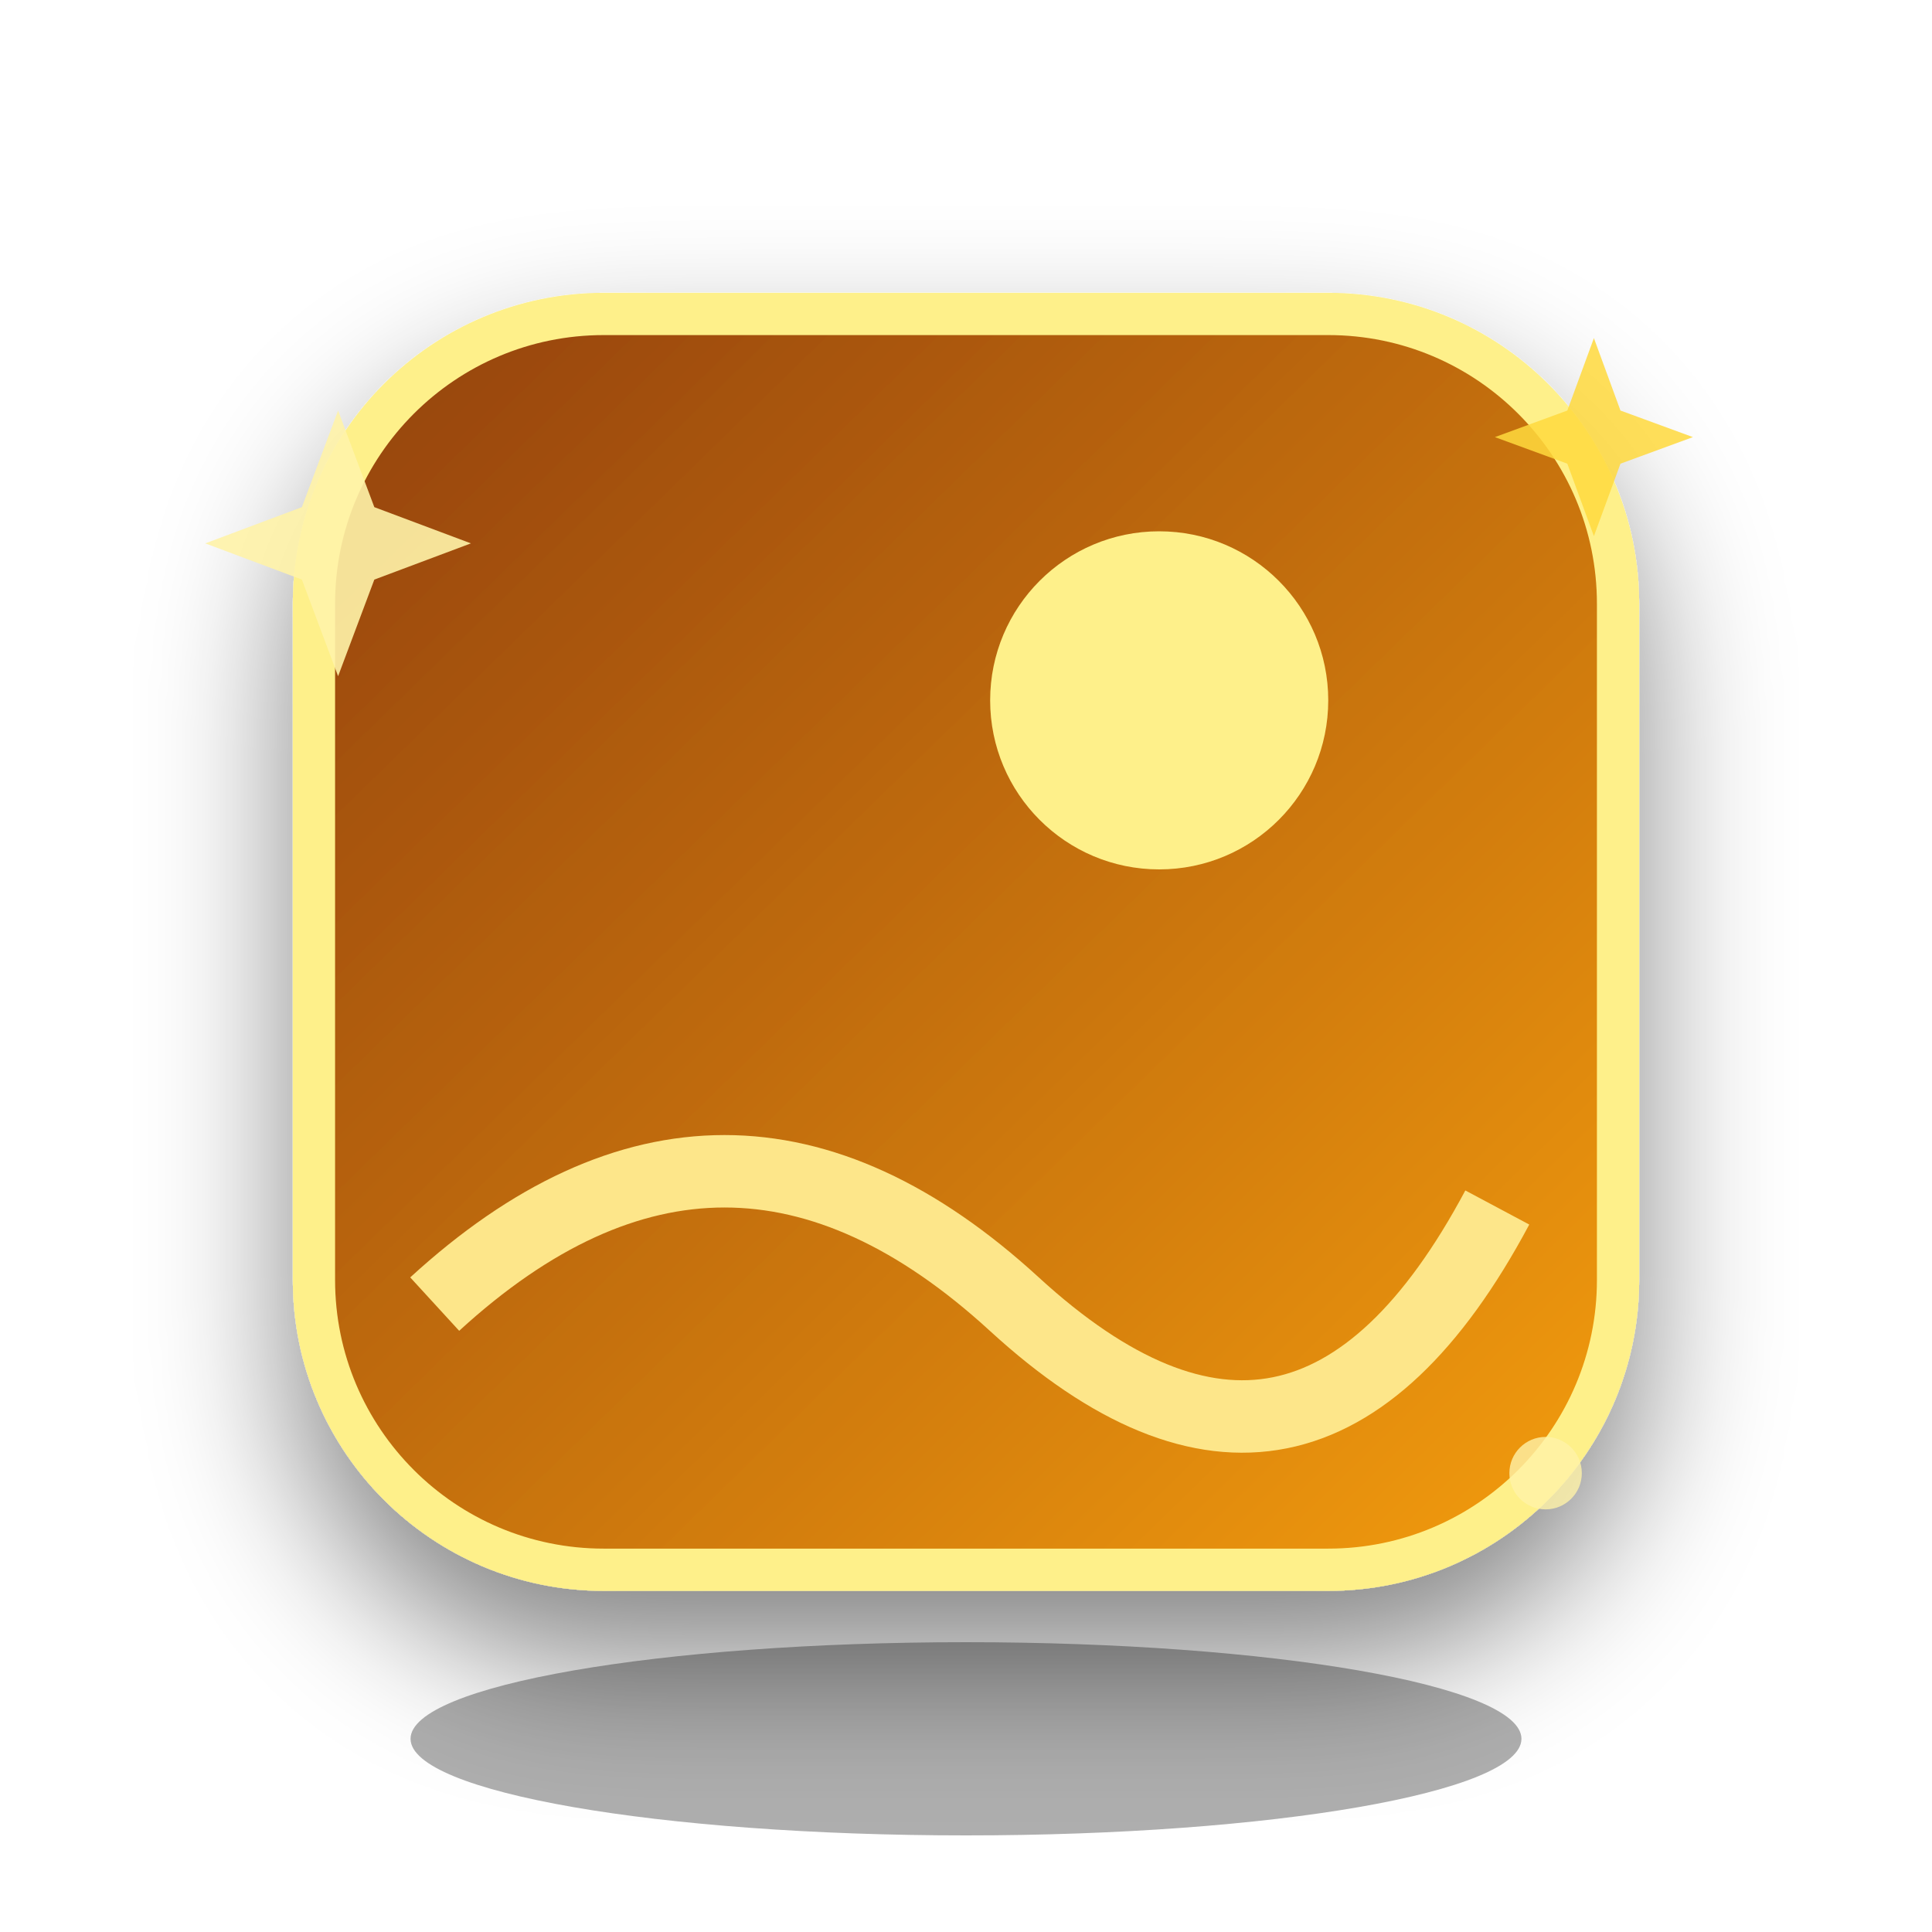
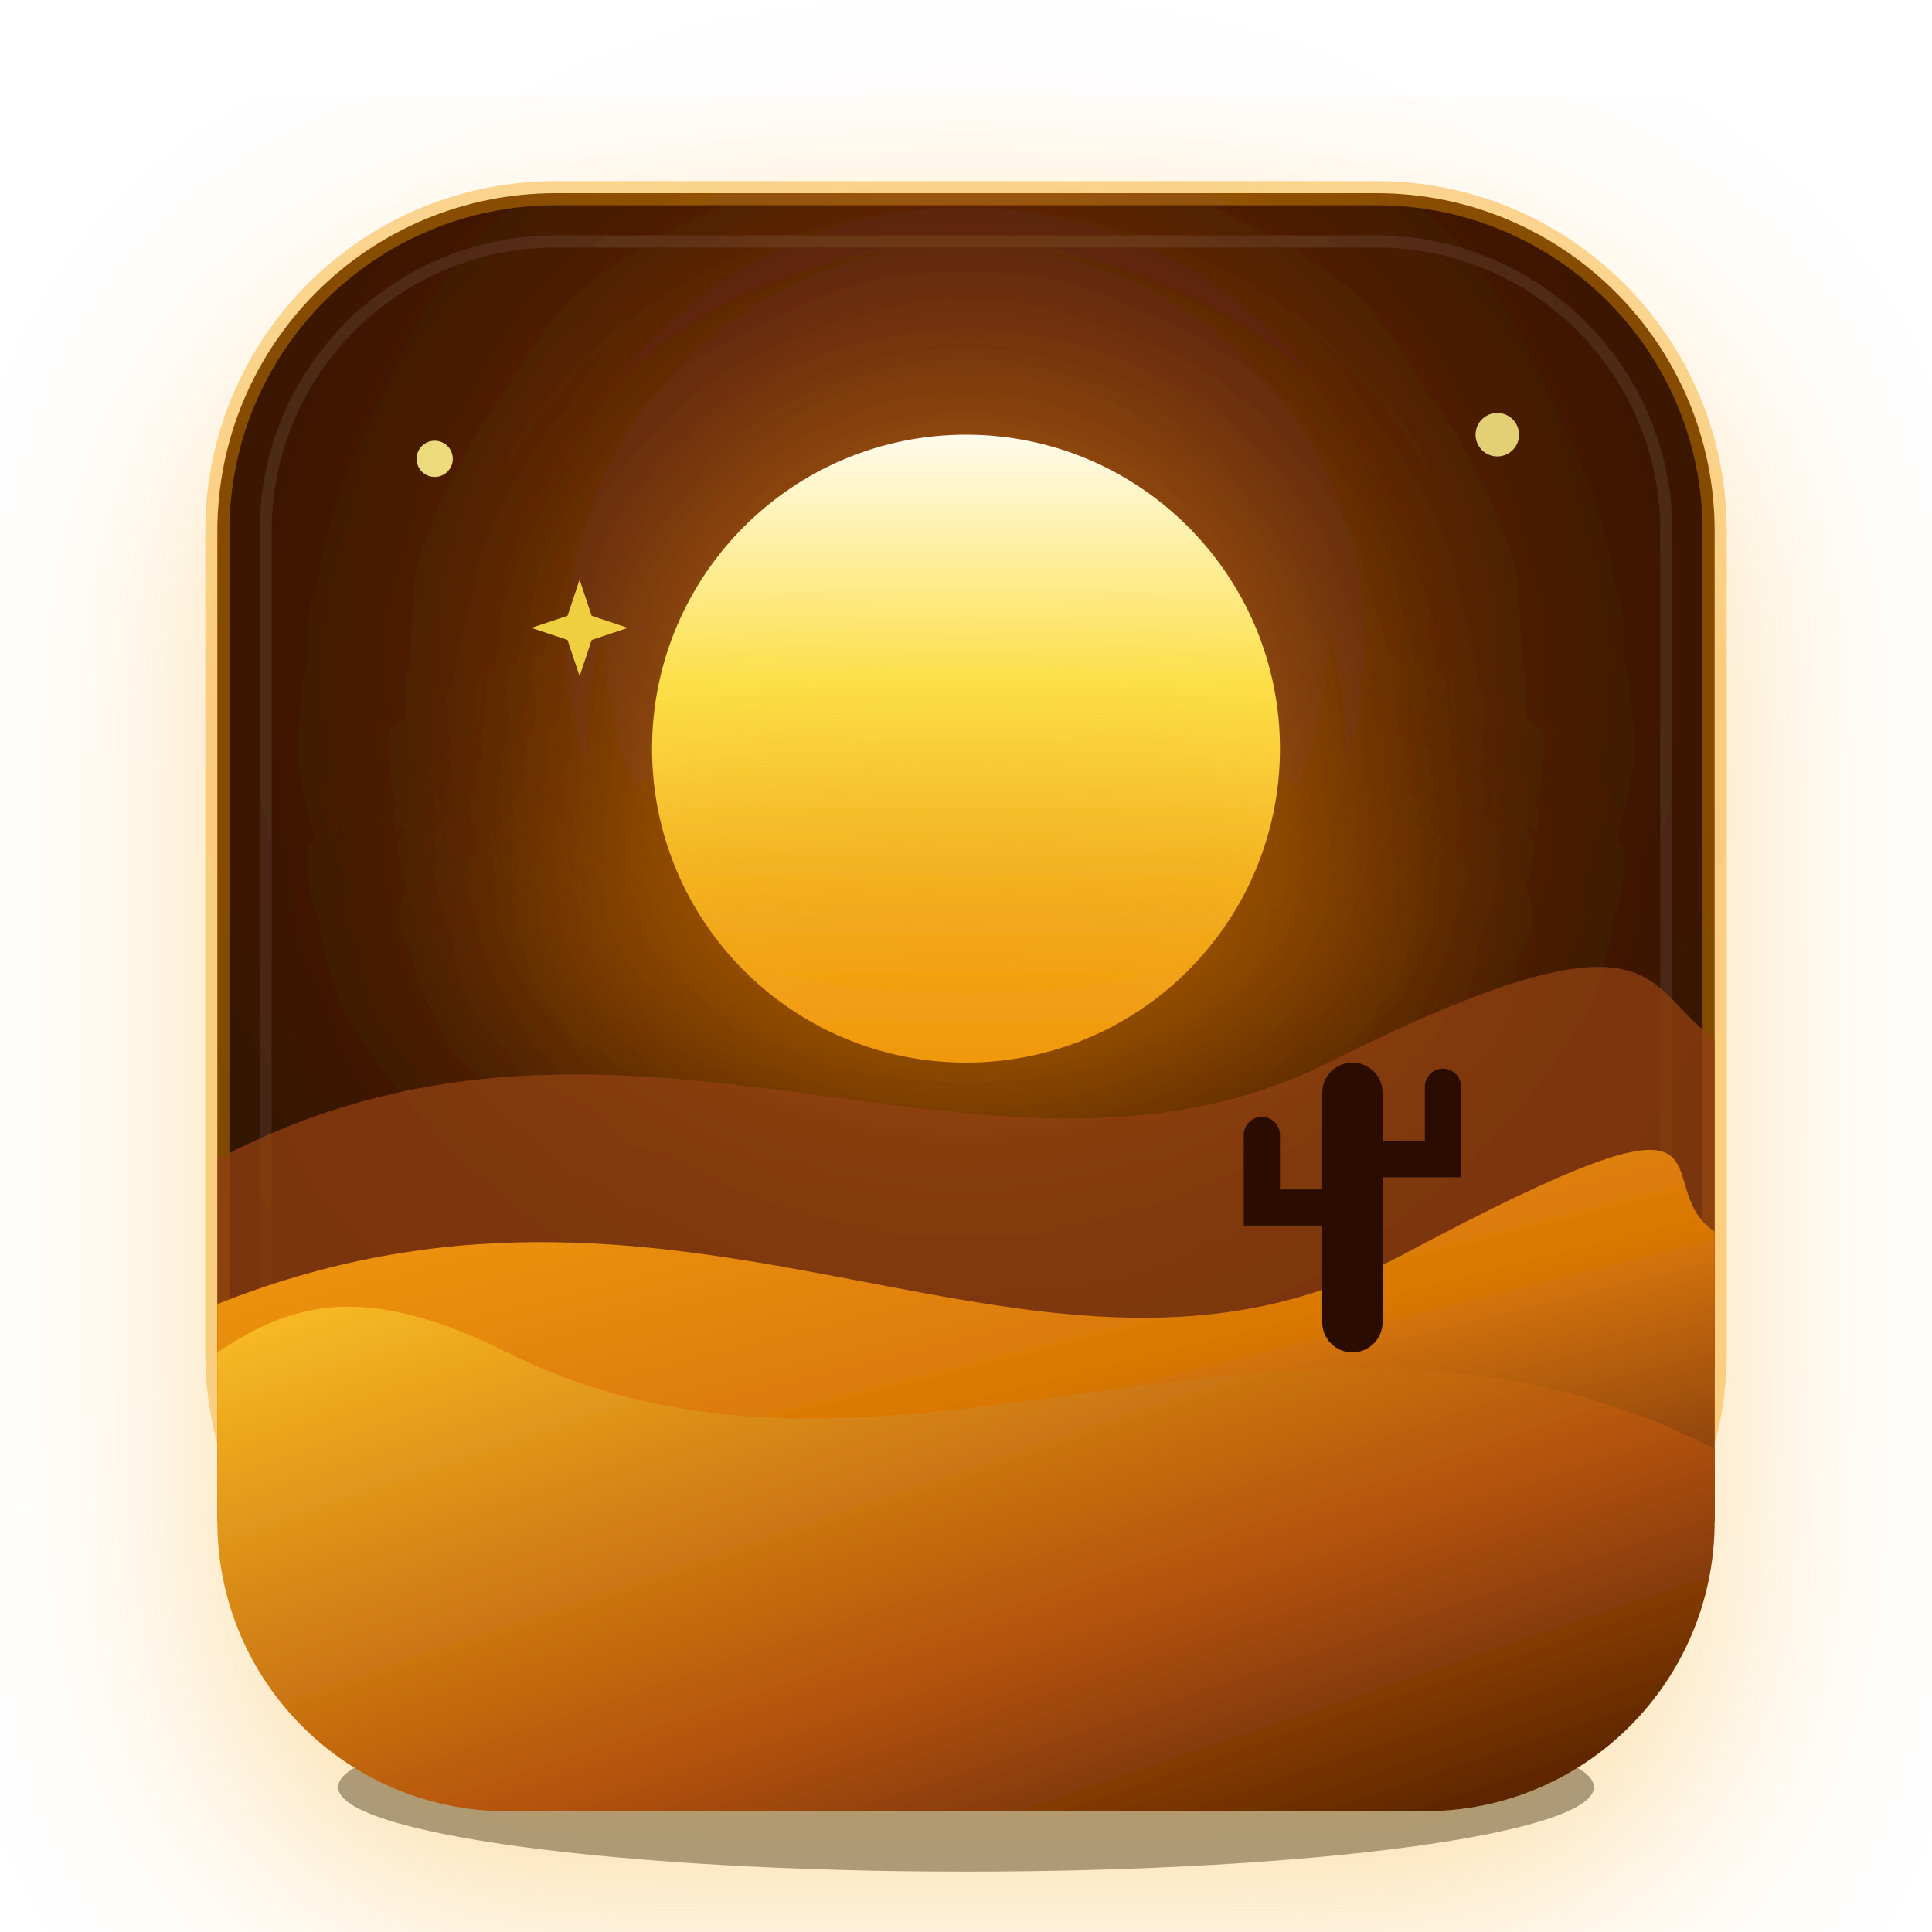
<svg xmlns="http://www.w3.org/2000/svg" viewBox="0 0 160 160" fill="none">
  <defs>
-     <filter id="sh" x="-20%" y="-20%" width="140%" height="145%">
-       <feDropShadow dx="0" dy="6" stdDeviation="6" flood-color="#080612" flood-opacity="0.48" />
+     <filter id="glow-desierto" x="-20%" y="-20%" width="140%" height="140%">
+       <feDropShadow dx="0" dy="8" stdDeviation="10" flood-color="#f59e0b" flood-opacity="0.35" />
    </filter>
-     <linearGradient id="goldG" x1="0" y1="0" x2="1" y2="1">
-       <stop offset="0%" stop-color="#FFF3A8" />
-       <stop offset="50%" stop-color="#FFD93D" />
-       <stop offset="100%" stop-color="#E08E00" />
+     <radialGradient id="sky-desierto" cx="50%" cy="30%" r="85%">
+       <stop offset="0%" stop-color="#7c2d12" />
+       <stop offset="45%" stop-color="#451a03" />
+       <stop offset="100%" stop-color="#1c0a02" />
+     </radialGradient>
+     <linearGradient id="sunD" x1="0" y1="0" x2="0" y2="1">
+       <stop offset="0%" stop-color="#fffbeb" />
+       <stop offset="40%" stop-color="#fde047" />
+       <stop offset="100%" stop-color="#f59e0b" />
    </linearGradient>
-     <linearGradient id="bg_desierto" x1="0" y1="0" x2="1" y2="1">
-       <stop offset="0%" stop-color="#92400E" />
-       <stop offset="100%" stop-color="#F59E0B" />
+     <linearGradient id="duneG1" x1="0" y1="0" x2="1" y2="1">
+       <stop offset="0%" stop-color="#f59e0b" />
+       <stop offset="60%" stop-color="#d97706" />
+       <stop offset="100%" stop-color="#78350f" />
+     </linearGradient>
+     <linearGradient id="duneG2" x1="0" y1="0" x2="1" y2="1">
+       <stop offset="0%" stop-color="#fbbf24" />
+       <stop offset="60%" stop-color="#b45309" />
+       <stop offset="100%" stop-color="#451a03" />
    </linearGradient>
  </defs>
-   <ellipse cx="80" cy="144" rx="46" ry="8" fill="#000" opacity="0.32" />
-   <g filter="url(#sh)">
-     <rect x="26" y="26" width="108" height="104" rx="24" fill="url(#bg_desierto)" stroke="#FEF08A" stroke-width="3.5" />
-     <circle cx="96" cy="58" r="14" fill="#FEF08A" />
-     <path d="M36 108q24-22 48 0t40-8" stroke="#FDE68A" stroke-width="6" fill="none" />
+   <ellipse cx="80" cy="148" rx="52" ry="7" fill="#000" opacity="0.4" />
+   <g filter="url(#glow-desierto)">
+     <rect x="18" y="16" width="124" height="124" rx="28" fill="url(#sky-desierto)" stroke="rgba(245,158,11,0.4)" stroke-width="2" />
+     <rect x="22" y="20" width="116" height="116" rx="24" stroke="rgba(255,255,255,0.08)" stroke-width="1" />
+     <circle cx="80" cy="62" r="26" fill="url(#sunD)" filter="drop-shadow(0 0 16px rgba(245,158,11,0.7))" />
+     <ellipse cx="80" cy="78" rx="42" ry="12" fill="#d97706" opacity="0.25" filter="blur(8px)" />
+     <path d="M18 96c34-18 64 6 92-8s26-6 32-2v40H18z" fill="#92400e" opacity="0.75" />
+     <path d="M18 108c40-16 68 12 98-4s20-6 26-2v24H18z" fill="url(#duneG1)" />
+     <g transform="translate(112,88)">
+       <rect x="-2.5" y="0" width="5" height="24" rx="2.5" fill="#291103" />
+       <path d="M-2.5 12h-5v-6" stroke="#291103" stroke-width="3" stroke-linecap="round" fill="none" />
+       <path d="M2.5 8h5v-6" stroke="#291103" stroke-width="3" stroke-linecap="round" fill="none" />
+     </g>
+     <path d="M142 120c-35-18-68 8-100-8c-12-6-18-4-24 0v14a24 24 0 0 0 24 24h76a24 24 0 0 0 24-24v-6z" fill="url(#duneG2)" />
+     <circle cx="36" cy="38" r="1.5" fill="#fef08a" opacity="0.9" />
+     <circle cx="124" cy="36" r="1.8" fill="#fef08a" opacity="0.85" />
+     <path d="M48 48l1 3 3 1-3 1-1 3-1-3-3-1 3-1z" fill="#fde047" opacity="0.9" />
  </g>
-   <path d="M28 34l3 8 8 3-8 3-3 8-3-8-8-3 8-3z" fill="#FFF3A8" opacity="0.9" />
-   <path d="M132 28l2.2 6 6 2.2-6 2.2-2.2 6-2.2-6-6-2.2 6-2.2z" fill="#FFD93D" opacity="0.85" />
-   <circle cx="128" cy="122" r="3" fill="#FFF3A8" opacity="0.8" />
</svg>
